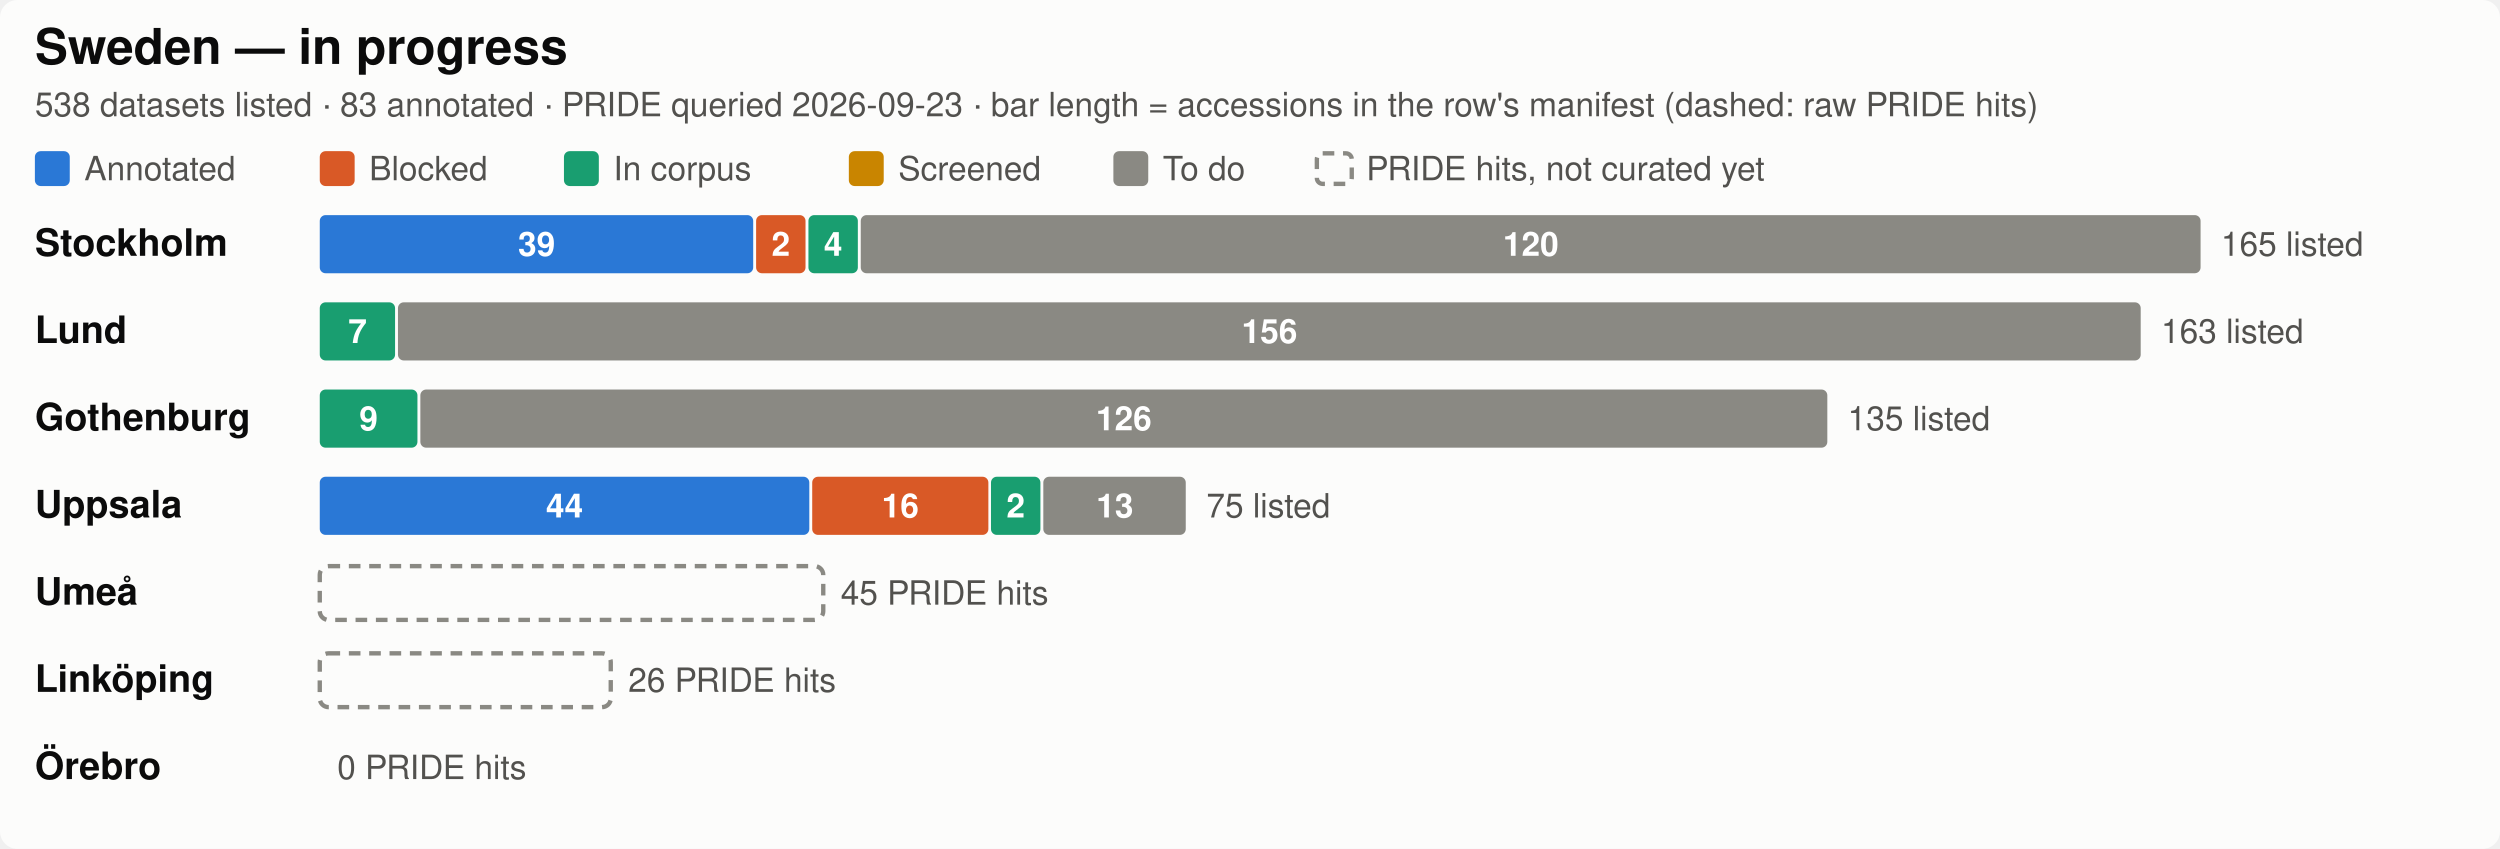
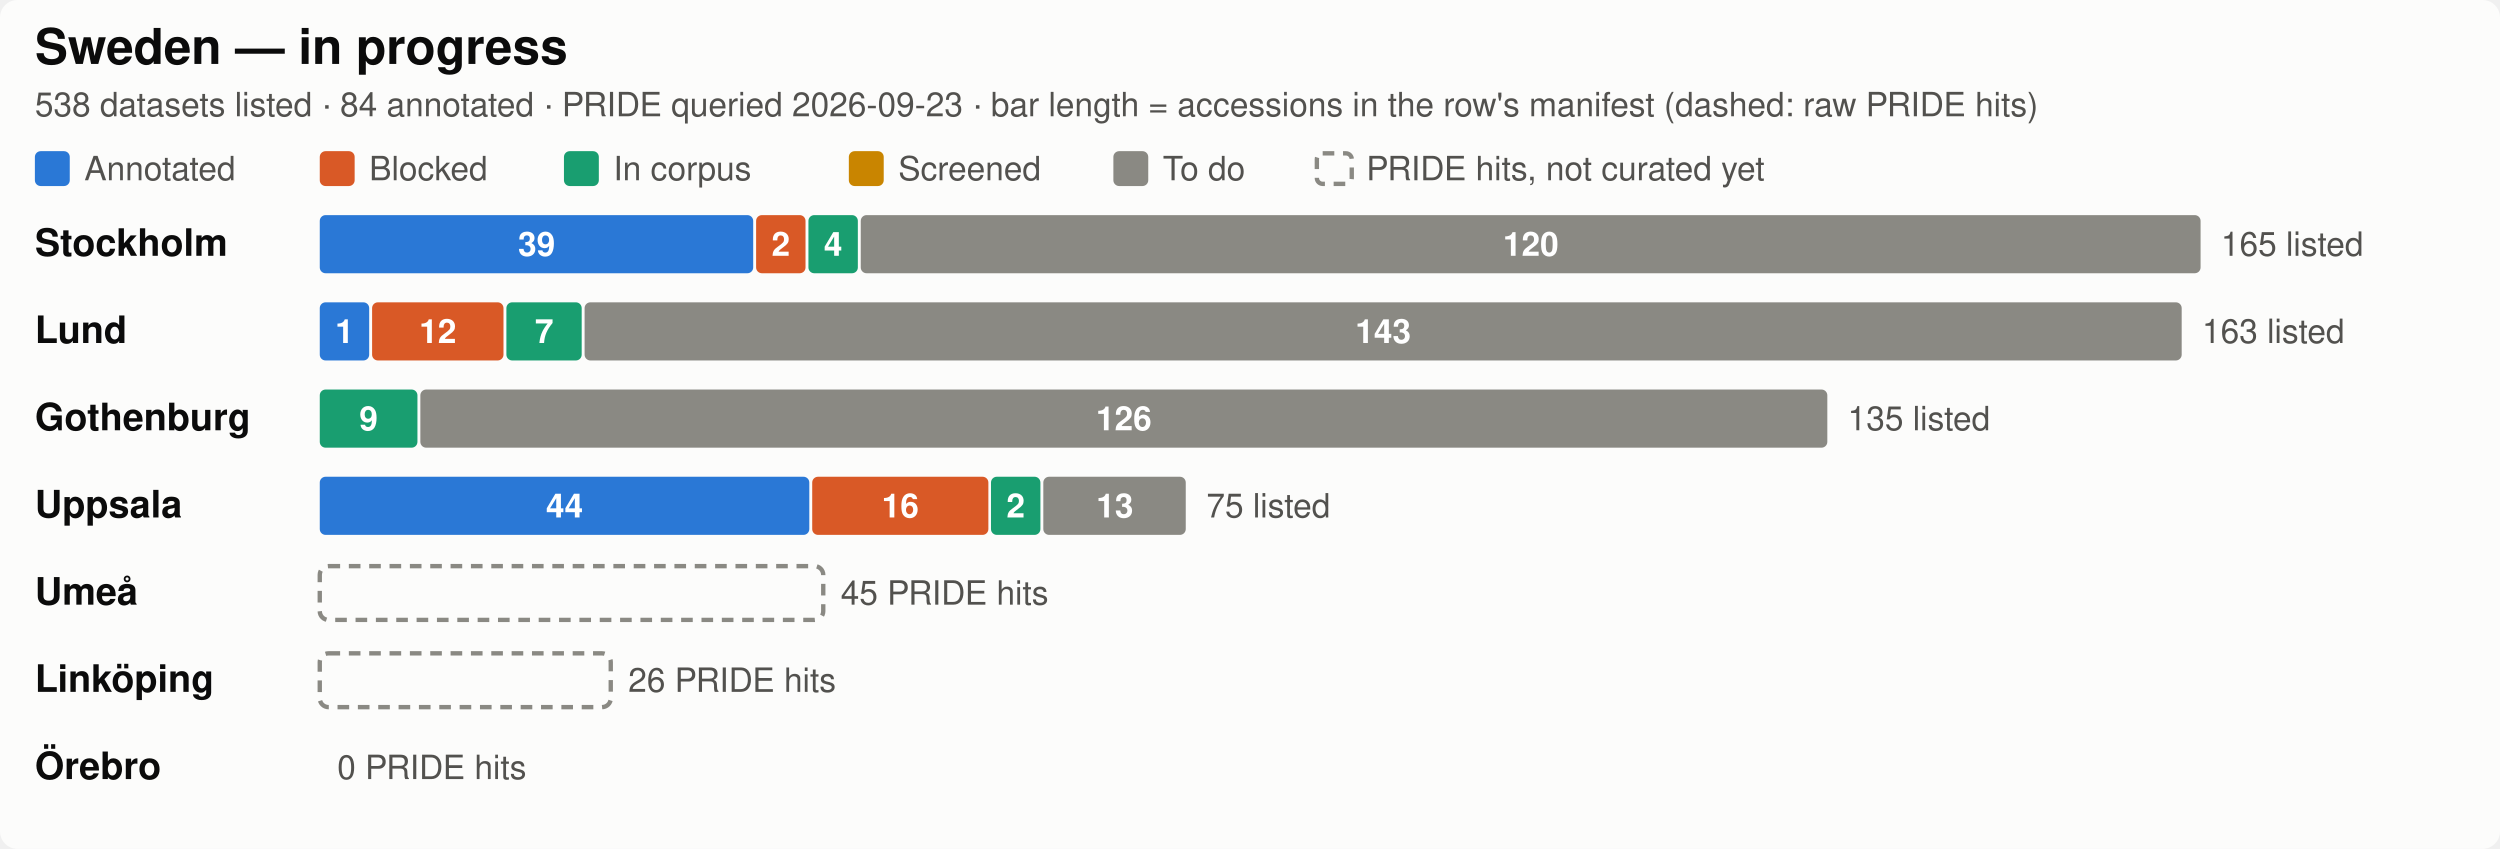
<svg xmlns="http://www.w3.org/2000/svg" width="860" height="292" viewBox="0 0 860 292" role="img" aria-label="Sweden SDRF progress by city">
  <style>
  .bg { fill: #fcfcfb; }
  .title { fill: #0b0b0b; font-size: 17px; font-weight: 600; }
  .city { fill: #0b0b0b; font-size: 13px; font-weight: 600; }
  .sub, .legend, .total { fill: #52514e; font-size: 11.5px; }
  .seg { font-size: 11.5px; font-weight: 600; fill: #ffffff; font-variant-numeric: tabular-nums; }
  .uncurated { fill: none; stroke: #8a8983; stroke-width: 1.5; stroke-dasharray: 4 3; }
  text { font-family: -apple-system, "Segoe UI", Helvetica, Arial, sans-serif; }
  .c-annotated { fill: #2a78d6; }
  .c-blocked { fill: #d95926; }
  .c-in_corpus { fill: #199e70; }
  .c-screened { fill: #c98500; }
  .c-todo { fill: #8a8983; }

  @media (prefers-color-scheme: dark) {
    .bg { fill: #1a1a19; }
    .title, .city { fill: #ffffff; }
    .sub, .legend, .total { fill: #c3c2b7; }
    .uncurated { stroke: #8f8e86; }
    .c-annotated { fill: #3987e5; }
    .c-blocked { fill: #d95926; }
    .c-in_corpus { fill: #199e70; }
    .c-screened { fill: #c98500; }
    .c-todo { fill: #6b6a65; }
  }
</style>
  <rect class="bg" width="860" height="292" rx="6" />
  <text class="title" x="12" y="22">Sweden — in progress</text>
-   <text class="sub" x="12" y="40">538 datasets listed · 83 annotated · PRIDE queried 2026-09-23 · bar length = accessions in the row's manifest (dashed: raw PRIDE hits)</text>
+   <text class="sub" x="12" y="40">538 datasets listed · 84 annotated · PRIDE queried 2026-09-23 · bar length = accessions in the row's manifest (dashed: raw PRIDE hits)</text>
  <rect class="c-annotated" fill="#2a78d6" x="12" y="52" width="12" height="12" rx="2" />
  <text class="legend" x="29" y="62">Annotated</text>
  <rect class="c-blocked" fill="#d95926" x="110" y="52" width="12" height="12" rx="2" />
  <text class="legend" x="127" y="62">Blocked</text>
  <rect class="c-in_corpus" fill="#199e70" x="194" y="52" width="12" height="12" rx="2" />
  <text class="legend" x="211" y="62">In corpus</text>
  <rect class="c-screened" fill="#c98500" x="292" y="52" width="12" height="12" rx="2" />
  <text class="legend" x="309" y="62">Screened</text>
  <rect class="c-todo" fill="#8a8983" x="383" y="52" width="12" height="12" rx="2" />
  <text class="legend" x="400" y="62">To do</text>
  <rect class="uncurated" fill="none" stroke="#8a8983" x="453" y="52.75" width="12" height="10.5" rx="2" />
  <text class="legend" x="470" y="62">PRIDE hits, not curated yet</text>
  <text class="city" x="12" y="88.0">Stockholm</text>
  <rect class="c-annotated" fill="#2a78d6" x="110.0" y="74" width="149.1" height="20" rx="2" />
  <text class="seg" x="184.6" y="88.0" text-anchor="middle">39</text>
  <rect class="c-blocked" fill="#d95926" x="260.1" y="74" width="17.0" height="20" rx="2" />
  <text class="seg" x="268.6" y="88.0" text-anchor="middle">2</text>
  <rect class="c-in_corpus" fill="#199e70" x="278.1" y="74" width="17.0" height="20" rx="2" />
  <text class="seg" x="286.6" y="88.0" text-anchor="middle">4</text>
  <rect class="c-todo" fill="#8a8983" x="296.1" y="74" width="460.9" height="20" rx="2" />
  <text class="seg" x="526.6" y="88.0" text-anchor="middle">120</text>
  <text class="total" x="764.0" y="88.0">165 listed</text>
  <text class="city" x="12" y="118.0">Lund</text>
-   <rect class="c-in_corpus" fill="#199e70" x="110.0" y="104" width="25.9" height="20" rx="2" />
-   <text class="seg" x="123.0" y="118.0" text-anchor="middle">7</text>
-   <rect class="c-todo" fill="#8a8983" x="136.9" y="104" width="599.5" height="20" rx="2" />
-   <text class="seg" x="436.7" y="118.0" text-anchor="middle">156</text>
-   <text class="total" x="743.4" y="118.0">163 listed</text>
+   <rect class="c-annotated" fill="#2a78d6" x="110.0" y="104" width="17.0" height="20" rx="2" />
+   <text class="seg" x="118.5" y="118.0" text-anchor="middle">1</text>
+   <rect class="c-blocked" fill="#d95926" x="128.0" y="104" width="45.2" height="20" rx="2" />
+   <text class="seg" x="150.6" y="118.0" text-anchor="middle">12</text>
+   <rect class="c-in_corpus" fill="#199e70" x="174.2" y="104" width="25.9" height="20" rx="2" />
+   <text class="seg" x="187.2" y="118.0" text-anchor="middle">7</text>
+   <rect class="c-todo" fill="#8a8983" x="201.1" y="104" width="549.4" height="20" rx="2" />
+   <text class="seg" x="475.8" y="118.0" text-anchor="middle">143</text>
+   <text class="total" x="757.5" y="118.0">163 listed</text>
  <text class="city" x="12" y="148.0">Gothenburg</text>
  <rect class="c-in_corpus" fill="#199e70" x="110.0" y="134" width="33.6" height="20" rx="2" />
  <text class="seg" x="126.8" y="148.0" text-anchor="middle">9</text>
  <rect class="c-todo" fill="#8a8983" x="144.6" y="134" width="484.0" height="20" rx="2" />
  <text class="seg" x="386.6" y="148.0" text-anchor="middle">126</text>
  <text class="total" x="635.6" y="148.0">135 listed</text>
  <text class="city" x="12" y="178.0">Uppsala</text>
  <rect class="c-annotated" fill="#2a78d6" x="110.0" y="164" width="168.4" height="20" rx="2" />
  <text class="seg" x="194.2" y="178.0" text-anchor="middle">44</text>
  <rect class="c-blocked" fill="#d95926" x="279.4" y="164" width="60.6" height="20" rx="2" />
  <text class="seg" x="309.7" y="178.0" text-anchor="middle">16</text>
  <rect class="c-in_corpus" fill="#199e70" x="340.9" y="164" width="17.0" height="20" rx="2" />
  <text class="seg" x="349.4" y="178.0" text-anchor="middle">2</text>
  <rect class="c-todo" fill="#8a8983" x="358.9" y="164" width="49.0" height="20" rx="2" />
  <text class="seg" x="383.5" y="178.0" text-anchor="middle">13</text>
  <text class="total" x="415.0" y="178.0">75 listed</text>
  <text class="city" x="12" y="208.0">Umeå</text>
  <rect class="uncurated" fill="none" stroke="#8a8983" x="110" y="194.75" width="173.2" height="18.5" rx="3" />
  <text class="total" x="289.2" y="208.0">45 PRIDE hits</text>
  <text class="city" x="12" y="238.0">Linköping</text>
  <rect class="uncurated" fill="none" stroke="#8a8983" x="110" y="224.75" width="100.1" height="18.5" rx="3" />
  <text class="total" x="216.1" y="238.0">26 PRIDE hits</text>
  <text class="city" x="12" y="268.0">Örebro</text>
  <text class="total" x="116.0" y="268.0">0 PRIDE hits</text>
</svg>
